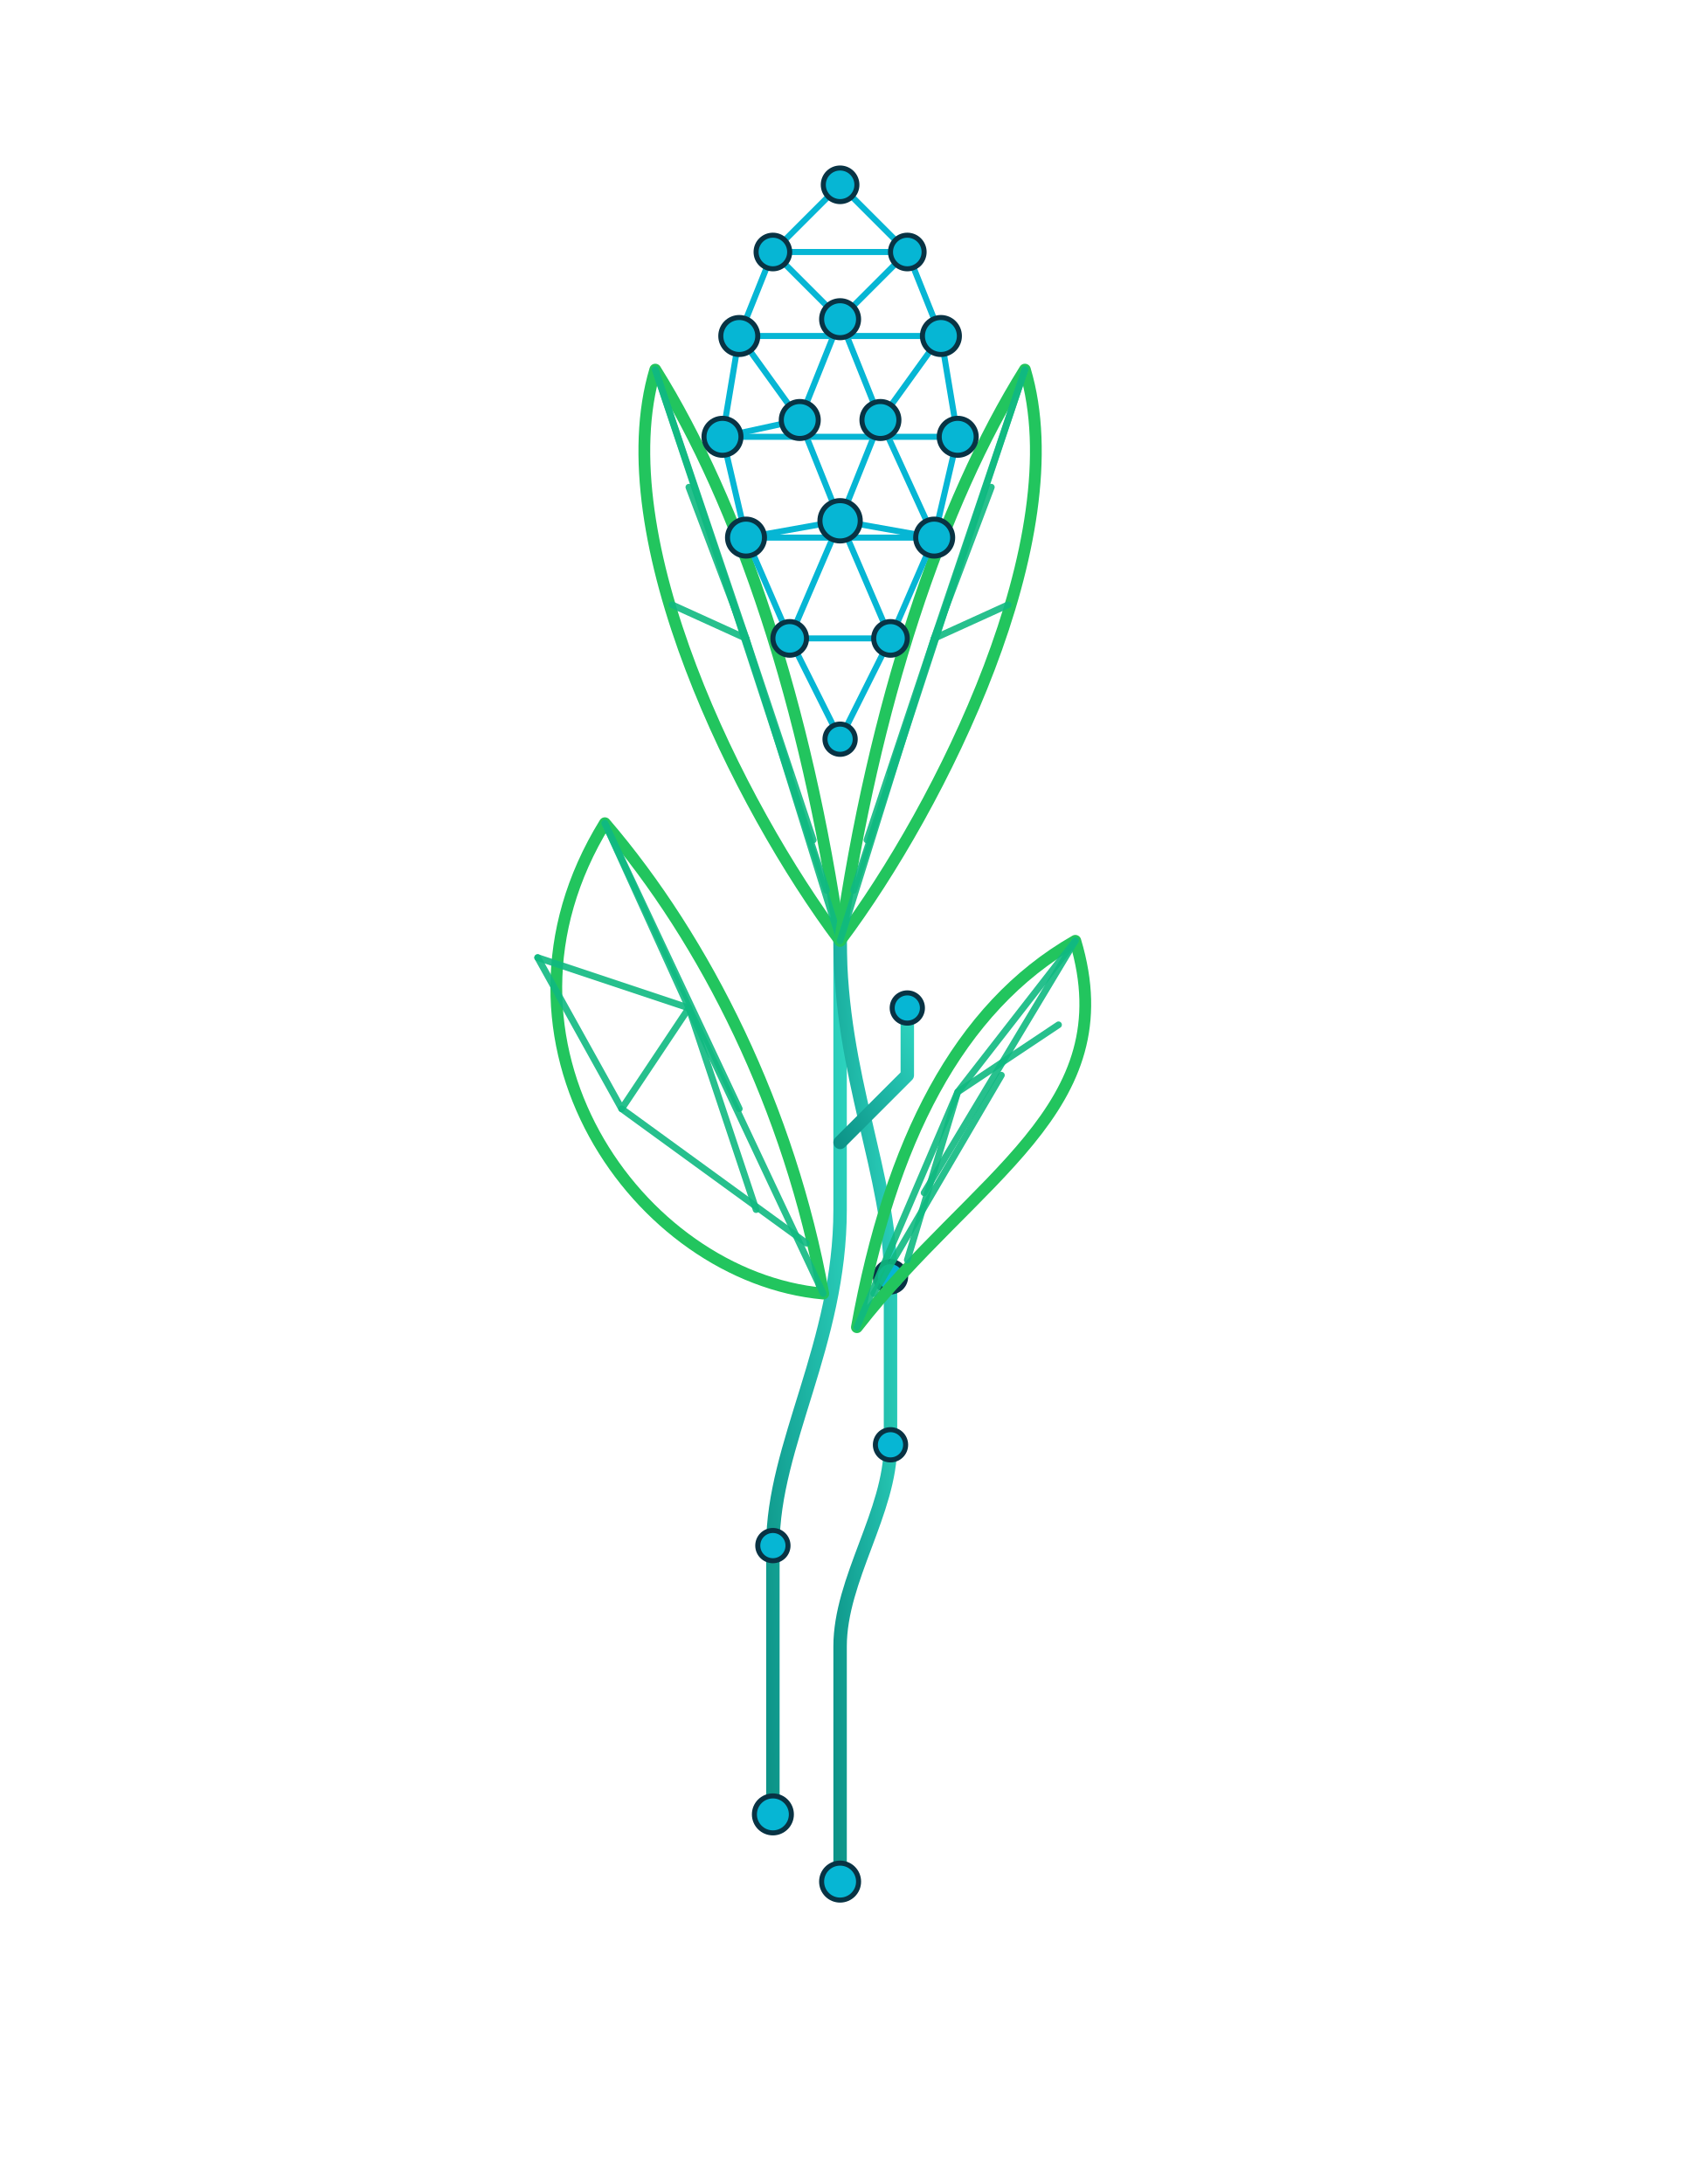
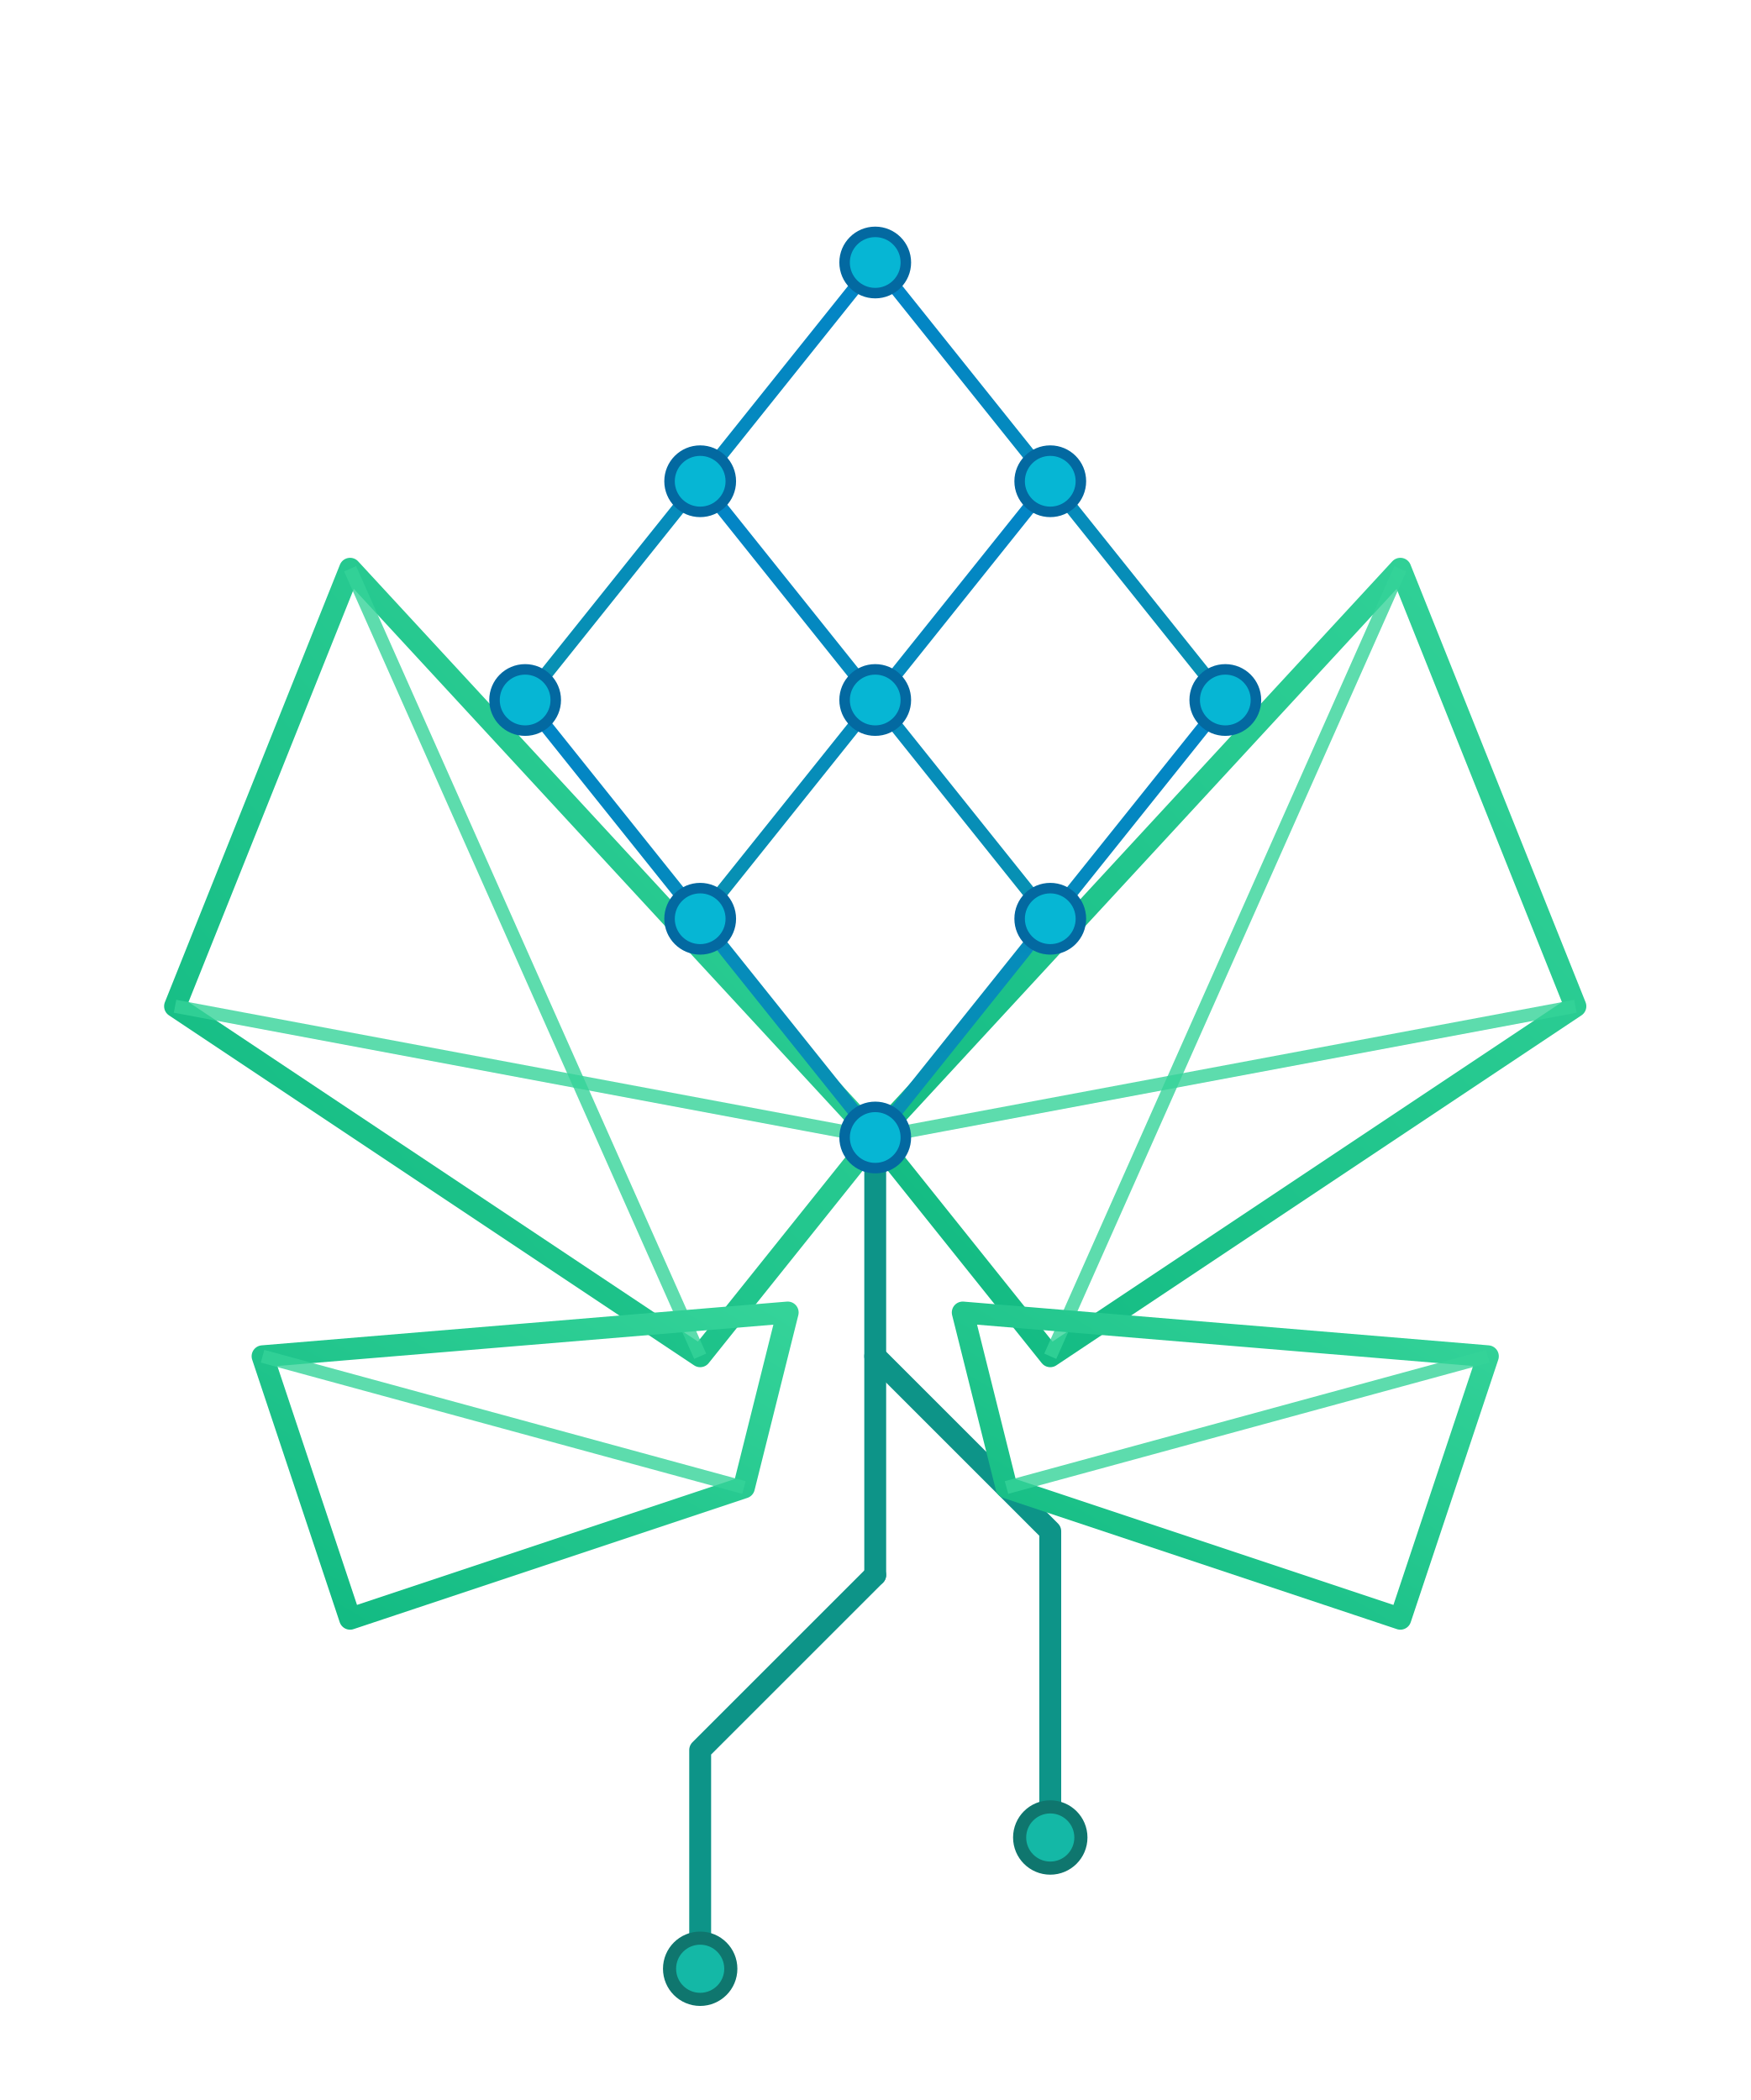
- <svg xmlns="http://www.w3.org/2000/svg" viewBox="0 0 500 650" width="100%" height="100%">
+ <svg xmlns="http://www.w3.org/2000/svg" viewBox="0 0 200 240" width="100%" height="100%">
  <defs>
-     <linearGradient id="leafGrad1" x1="0%" y1="100%" x2="100%" y2="0%">
-       <stop offset="0%" stop-color="#1ea86d" />
-       <stop offset="100%" stop-color="#22c55e" />
+     <linearGradient id="leafGrad" x1="0%" y1="100%" x2="100%" y2="0%">
+       <stop offset="0%" stop-color="#10b981" />
+       <stop offset="100%" stop-color="#34d399" />
    </linearGradient>
-     <linearGradient id="leafGrad2" x1="100%" y1="100%" x2="0%" y2="0%">
-       <stop offset="0%" stop-color="#0f766e" />
-       <stop offset="100%" stop-color="#14b8a6" />
-     </linearGradient>
-     <linearGradient id="cobGrad" x1="0%" y1="100%" x2="0%" y2="0%">
-       <stop offset="0%" stop-color="#0e7490" />
-       <stop offset="100%" stop-color="#06b6d4" />
-     </linearGradient>
-     <linearGradient id="stemGrad" x1="0%" y1="100%" x2="100%" y2="0%">
-       <stop offset="0%" stop-color="#0d9488" />
-       <stop offset="100%" stop-color="#2dd4bf" />
+     <linearGradient id="netGrad" x1="0%" y1="0%" x2="0%" y2="100%">
+       <stop offset="0%" stop-color="#0284c7" />
+       <stop offset="100%" stop-color="#0891b2" />
    </linearGradient>
  </defs>
  <style>
-     .leaf-line { fill: none; stroke: #22c55e; stroke-width: 3.5; stroke-linecap: round; stroke-linejoin: round; }
-     .leaf-mesh { fill: none; stroke: #10b981; stroke-width: 2; stroke-linecap: round; stroke-linejoin: round; opacity: 0.9; }
-     .stem { fill: none; stroke: url(#stemGrad); stroke-width: 4; stroke-linecap: round; stroke-linejoin: round; }
-     .node { fill: #06b6d4; stroke: #083344; stroke-width: 1.5; }
-     .cob-edge { fill: none; stroke: #0891b2; stroke-width: 2.5; stroke-linecap: round; stroke-linejoin: round; }
-     .cob-mesh { fill: none; stroke: #06b6d4; stroke-width: 1.8; stroke-linecap: round; stroke-linejoin: round; }
+     .leaf { fill: none; stroke: url(#leafGrad); stroke-width: 2.5; stroke-linejoin: round; }
+     .leaf-inner { fill: none; stroke: #34d399; stroke-width: 1.5; opacity: 0.8; }
+     .circuit { fill: none; stroke: #0d9488; stroke-width: 2.5; stroke-linecap: round; stroke-linejoin: round; }
+     .net-edge { fill: none; stroke: url(#netGrad); stroke-width: 1.5; }
+     .node { fill: #06b6d4; stroke: #0369a1; stroke-width: 1.2; }
+     .circuit-node { fill: #14b8a6; stroke: #0f766e; stroke-width: 1.5; }
  </style>
-   <g id="ceres-pinn-logo" transform="translate(0, 20)">
-     <path class="stem" d="M 230,520 L 230,440 C 230,410 250,380 250,340 L 250,260" />
-     <circle class="node" cx="230" cy="520" r="5.5" />
-     <circle class="node" cx="230" cy="440" r="4.5" />
-     <path class="stem" d="M 250,540 L 250,470 C 250,450 265,430 265,410 L 265,360 C 265,330 250,300 250,260" />
-     <circle class="node" cx="250" cy="540" r="5.5" />
-     <circle class="node" cx="265" cy="410" r="4.5" />
-     <circle class="node" cx="265" cy="360" r="4.5" />
-     <path class="stem" d="M 250,320 L 270,300 L 270,280" />
-     <circle class="node" cx="270" cy="280" r="4.5" />
-     <g id="lower-left-leaf">
-       <path class="leaf-line" d="M 245,365 C 190,360 140,290 180,225 C 210,260 235,310 245,365 Z" />
-       <path class="leaf-mesh" d="M 180,225 L 205,280 L 245,365" />
-       <path class="leaf-mesh" d="M 180,225 L 220,310" />
-       <path class="leaf-mesh" d="M 160,265 L 205,280 L 225,340" />
-       <path class="leaf-mesh" d="M 160,265 L 185,310 L 205,280" />
-       <path class="leaf-mesh" d="M 185,310 L 240,350" />
+   <g transform="translate(0, 5)">
+     <path class="circuit" d="M 100,125 L 100,175" />
+     <path class="circuit" d="M 100,175 L 80,195 L 80,220" />
+     <path class="circuit" d="M 100,150 L 120,170 L 120,205" />
+     <circle class="circuit-node" cx="80" cy="220" r="3.5" />
+     <circle class="circuit-node" cx="120" cy="205" r="3.5" />
+     <path class="leaf" d="M 100,125 L 40,60 L 20,110 L 80,150 Z" />
+     <path class="leaf-inner" d="M 40,60 L 80,150" />
+     <path class="leaf-inner" d="M 20,110 L 100,125" />
+     <path class="leaf" d="M 100,125 L 160,60 L 180,110 L 120,150 Z" />
+     <path class="leaf-inner" d="M 160,60 L 120,150" />
+     <path class="leaf-inner" d="M 180,110 L 100,125" />
+     <path class="leaf" d="M 90,145 L 30,150 L 40,180 L 85,165 Z" />
+     <path class="leaf-inner" d="M 30,150 L 85,165" />
+     <path class="leaf" d="M 110,145 L 170,150 L 160,180 L 115,165 Z" />
+     <path class="leaf-inner" d="M 170,150 L 115,165" />
+     <g class="net-edge">
+       <line x1="80" y1="50" x2="120" y2="50" />
+       <line x1="60" y1="75" x2="140" y2="75" />
+       <line x1="80" y1="100" x2="120" y2="100" />
+       <line x1="100" y1="25" x2="60" y2="75" />
+       <line x1="120" y1="50" x2="80" y2="100" />
+       <line x1="140" y1="75" x2="100" y2="125" />
+       <line x1="100" y1="25" x2="140" y2="75" />
+       <line x1="80" y1="50" x2="120" y2="100" />
+       <line x1="60" y1="75" x2="100" y2="125" />
    </g>
-     <g id="lower-right-leaf">
-       <path class="leaf-line" d="M 255,375 C 290,330 335,310 320,260 C 285,280 265,320 255,375 Z" />
-       <path class="leaf-mesh" d="M 320,260 L 285,305 L 255,375" />
-       <path class="leaf-mesh" d="M 320,260 L 275,335" />
-       <path class="leaf-mesh" d="M 315,285 L 285,305 L 270,355" />
-       <path class="leaf-mesh" d="M 298,300 L 260,365" />
-     </g>
-     <g id="upper-left-husk">
-       <path class="leaf-line" stroke="#16a34a" d="M 250,260 C 220,220 180,140 195,90 C 220,130 240,190 250,260 Z" />
-       <path class="leaf-mesh" d="M 195,90 L 222,170 L 250,260" />
-       <path class="leaf-mesh" d="M 195,90 L 235,210" />
-       <path class="leaf-mesh" d="M 205,125 L 222,170 L 242,230" />
-       <path class="leaf-mesh" d="M 215,150 L 246,245" />
-       <path class="leaf-mesh" d="M 200,160 L 222,170" />
-     </g>
-     <g id="upper-right-husk">
-       <path class="leaf-line" stroke="#16a34a" d="M 250,260 C 280,220 320,140 305,90 C 280,130 260,190 250,260 Z" />
-       <path class="leaf-mesh" d="M 305,90 L 278,170 L 250,260" />
-       <path class="leaf-mesh" d="M 305,90 L 265,210" />
-       <path class="leaf-mesh" d="M 295,125 L 278,170 L 258,230" />
-       <path class="leaf-mesh" d="M 285,150 L 254,245" />
-       <path class="leaf-mesh" d="M 300,160 L 278,170" />
-     </g>
-     <g id="neural-cob">
-       <g class="cob-mesh">
-         <line x1="250" y1="35" x2="230" y2="55" />
-         <line x1="250" y1="35" x2="270" y2="55" />
-         <line x1="230" y1="55" x2="220" y2="80" />
-         <line x1="230" y1="55" x2="250" y2="75" />
-         <line x1="270" y1="55" x2="250" y2="75" />
-         <line x1="270" y1="55" x2="280" y2="80" />
-         <line x1="220" y1="80" x2="215" y2="110" />
-         <line x1="220" y1="80" x2="238" y2="105" />
-         <line x1="250" y1="75" x2="238" y2="105" />
-         <line x1="250" y1="75" x2="262" y2="105" />
-         <line x1="280" y1="80" x2="262" y2="105" />
-         <line x1="280" y1="80" x2="285" y2="110" />
-         <line x1="215" y1="110" x2="222" y2="140" />
-         <line x1="215" y1="110" x2="238" y2="105" />
-         <line x1="238" y1="105" x2="250" y2="135" />
-         <line x1="262" y1="105" x2="250" y2="135" />
-         <line x1="262" y1="105" x2="278" y2="140" />
-         <line x1="285" y1="110" x2="278" y2="140" />
-         <line x1="222" y1="140" x2="235" y2="170" />
-         <line x1="222" y1="140" x2="250" y2="135" />
-         <line x1="250" y1="135" x2="235" y2="170" />
-         <line x1="250" y1="135" x2="265" y2="170" />
-         <line x1="278" y1="140" x2="250" y2="135" />
-         <line x1="278" y1="140" x2="265" y2="170" />
-         <line x1="235" y1="170" x2="250" y2="200" />
-         <line x1="265" y1="170" x2="250" y2="200" />
-         <line x1="230" y1="55" x2="270" y2="55" />
-         <line x1="220" y1="80" x2="280" y2="80" />
-         <line x1="215" y1="110" x2="285" y2="110" />
-         <line x1="222" y1="140" x2="278" y2="140" />
-         <line x1="235" y1="170" x2="265" y2="170" />
-       </g>
-       <circle class="node" cx="250" cy="35" r="5" />
-       <circle class="node" cx="230" cy="55" r="5" />
-       <circle class="node" cx="270" cy="55" r="5" />
-       <circle class="node" cx="220" cy="80" r="5.5" />
-       <circle class="node" cx="250" cy="75" r="5.5" />
-       <circle class="node" cx="280" cy="80" r="5.5" />
-       <circle class="node" cx="215" cy="110" r="5.5" />
-       <circle class="node" cx="238" cy="105" r="5.5" />
-       <circle class="node" cx="262" cy="105" r="5.5" />
-       <circle class="node" cx="285" cy="110" r="5.5" />
-       <circle class="node" cx="222" cy="140" r="5.5" />
-       <circle class="node" cx="250" cy="135" r="6" />
-       <circle class="node" cx="278" cy="140" r="5.5" />
-       <circle class="node" cx="235" cy="170" r="5" />
-       <circle class="node" cx="265" cy="170" r="5" />
-       <circle class="node" cx="250" cy="200" r="4.5" />
-     </g>
+     <circle class="node" cx="100" cy="25" r="3.5" />
+     <circle class="node" cx="80" cy="50" r="3.5" />
+     <circle class="node" cx="120" cy="50" r="3.5" />
+     <circle class="node" cx="60" cy="75" r="3.5" />
+     <circle class="node" cx="100" cy="75" r="3.5" />
+     <circle class="node" cx="140" cy="75" r="3.5" />
+     <circle class="node" cx="80" cy="100" r="3.5" />
+     <circle class="node" cx="120" cy="100" r="3.5" />
+     <circle class="node" cx="100" cy="125" r="3.5" />
  </g>
</svg>
